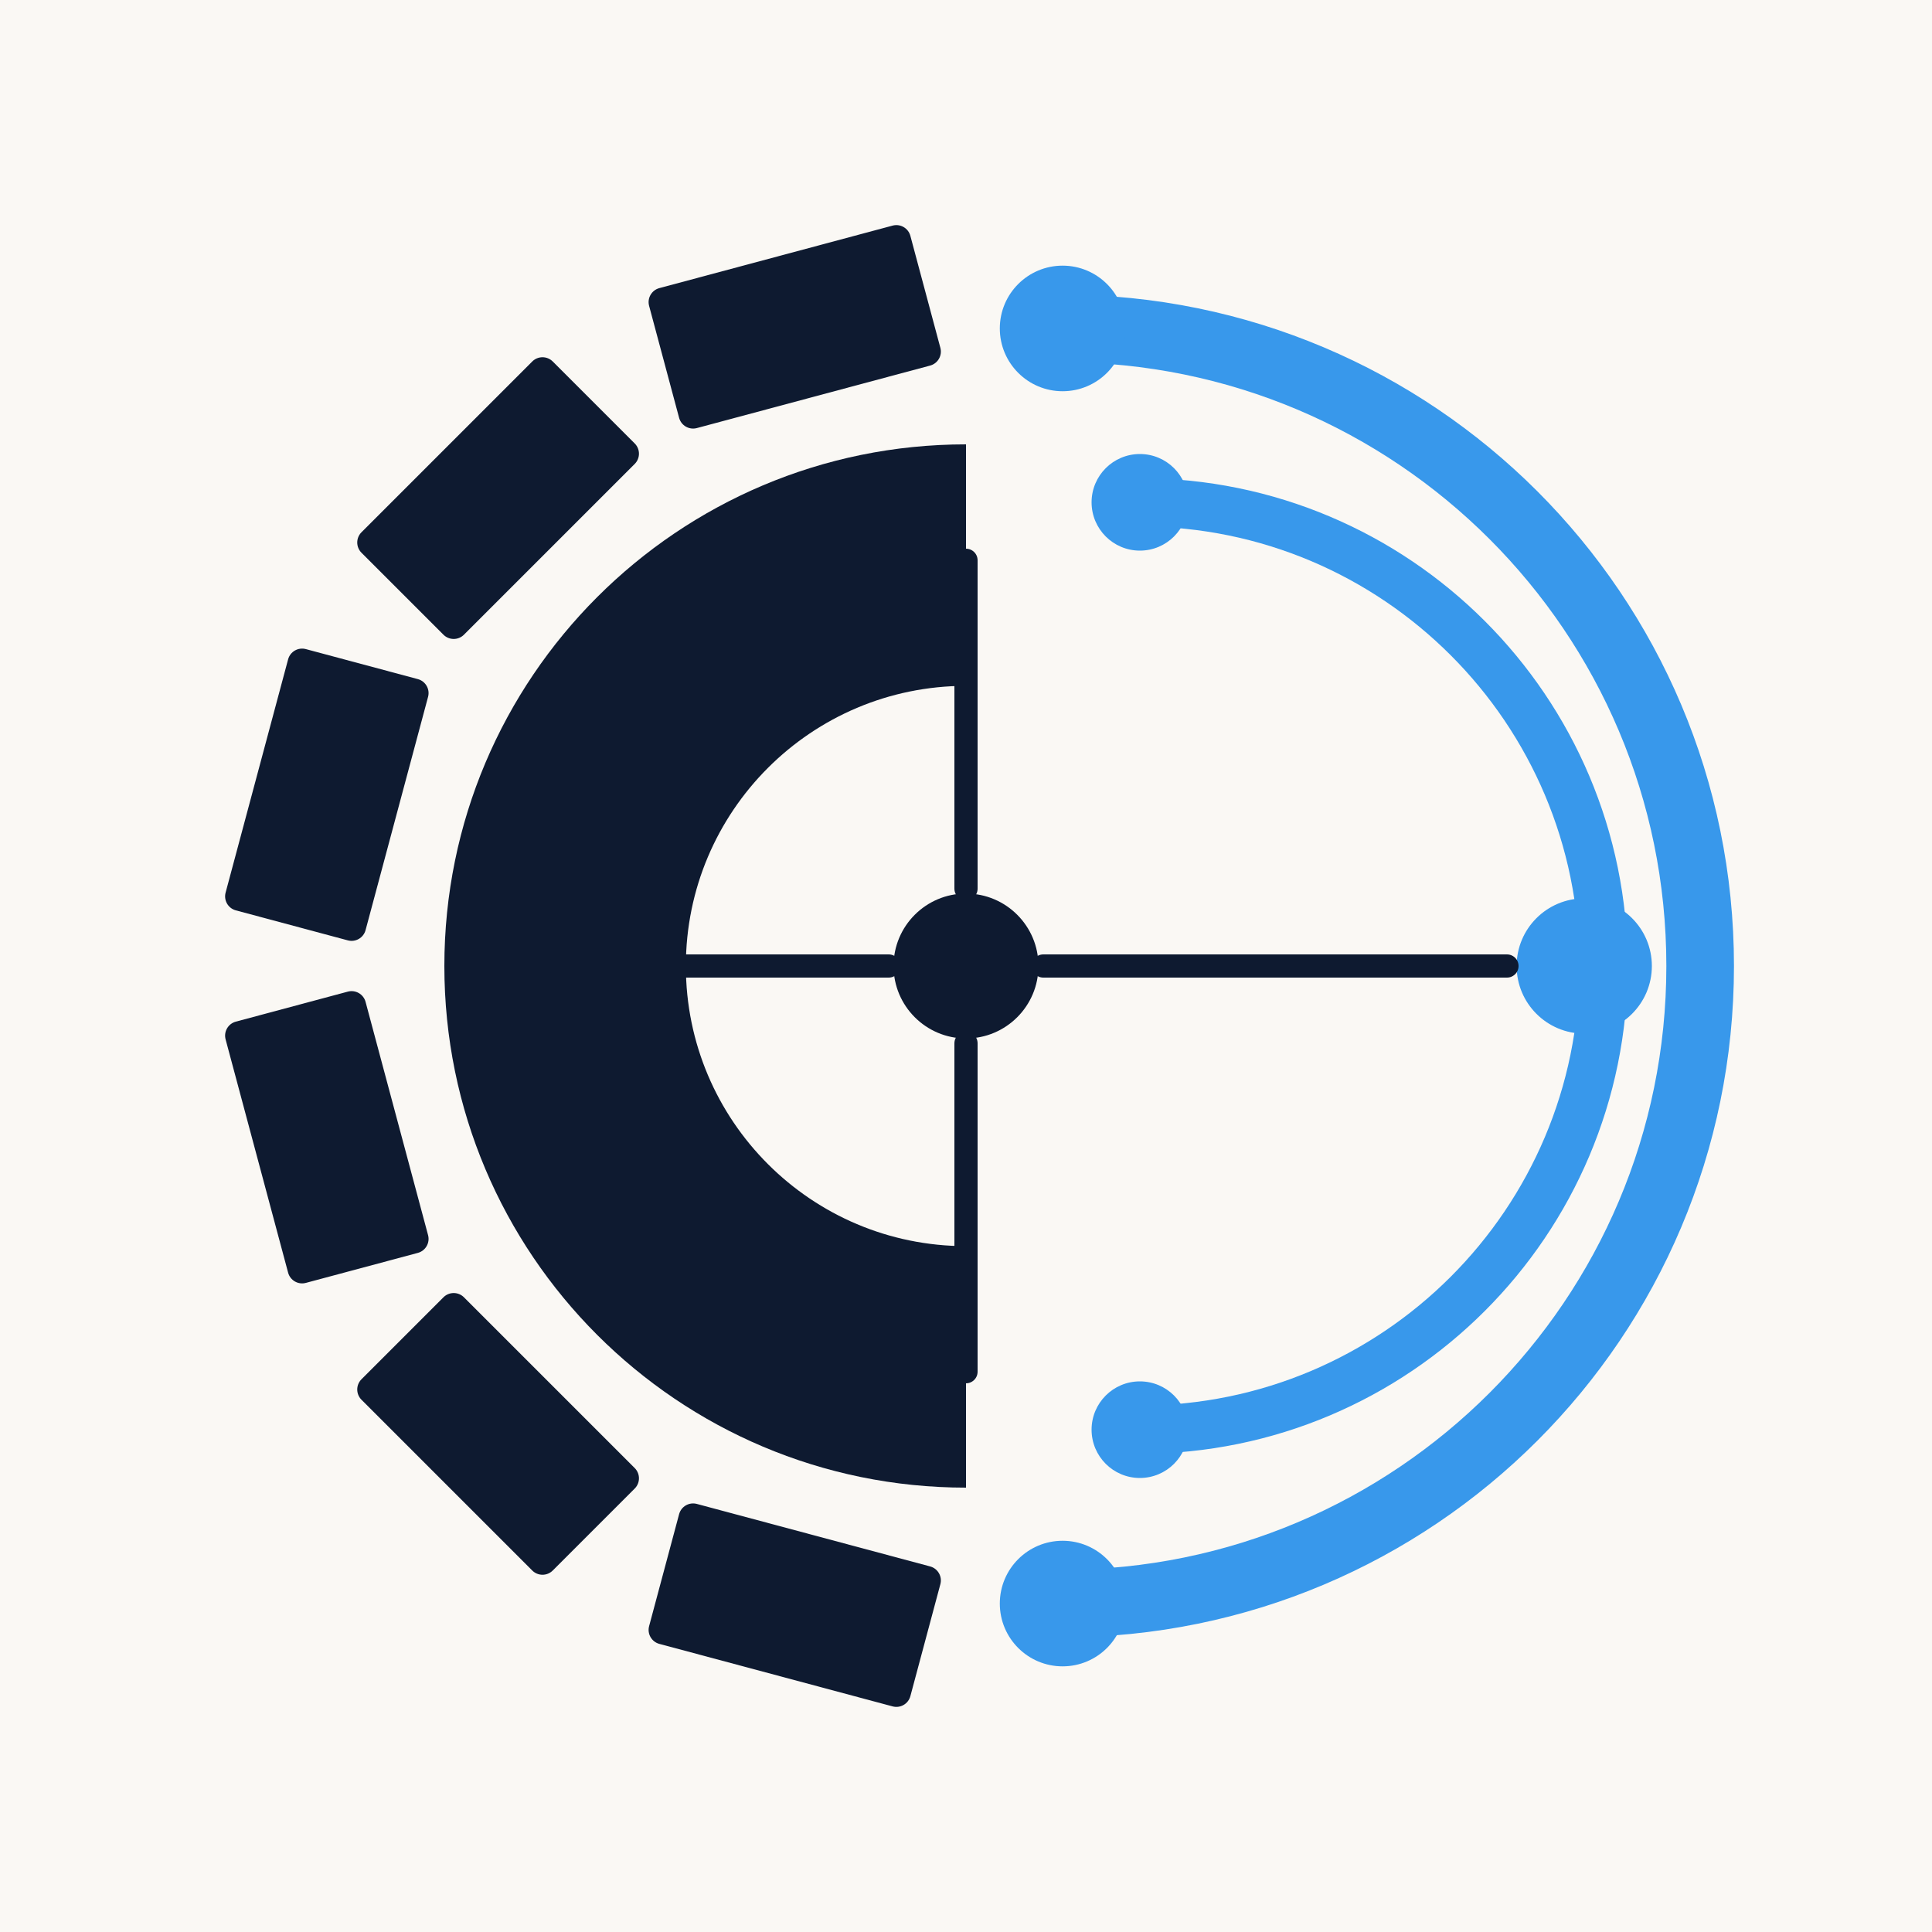
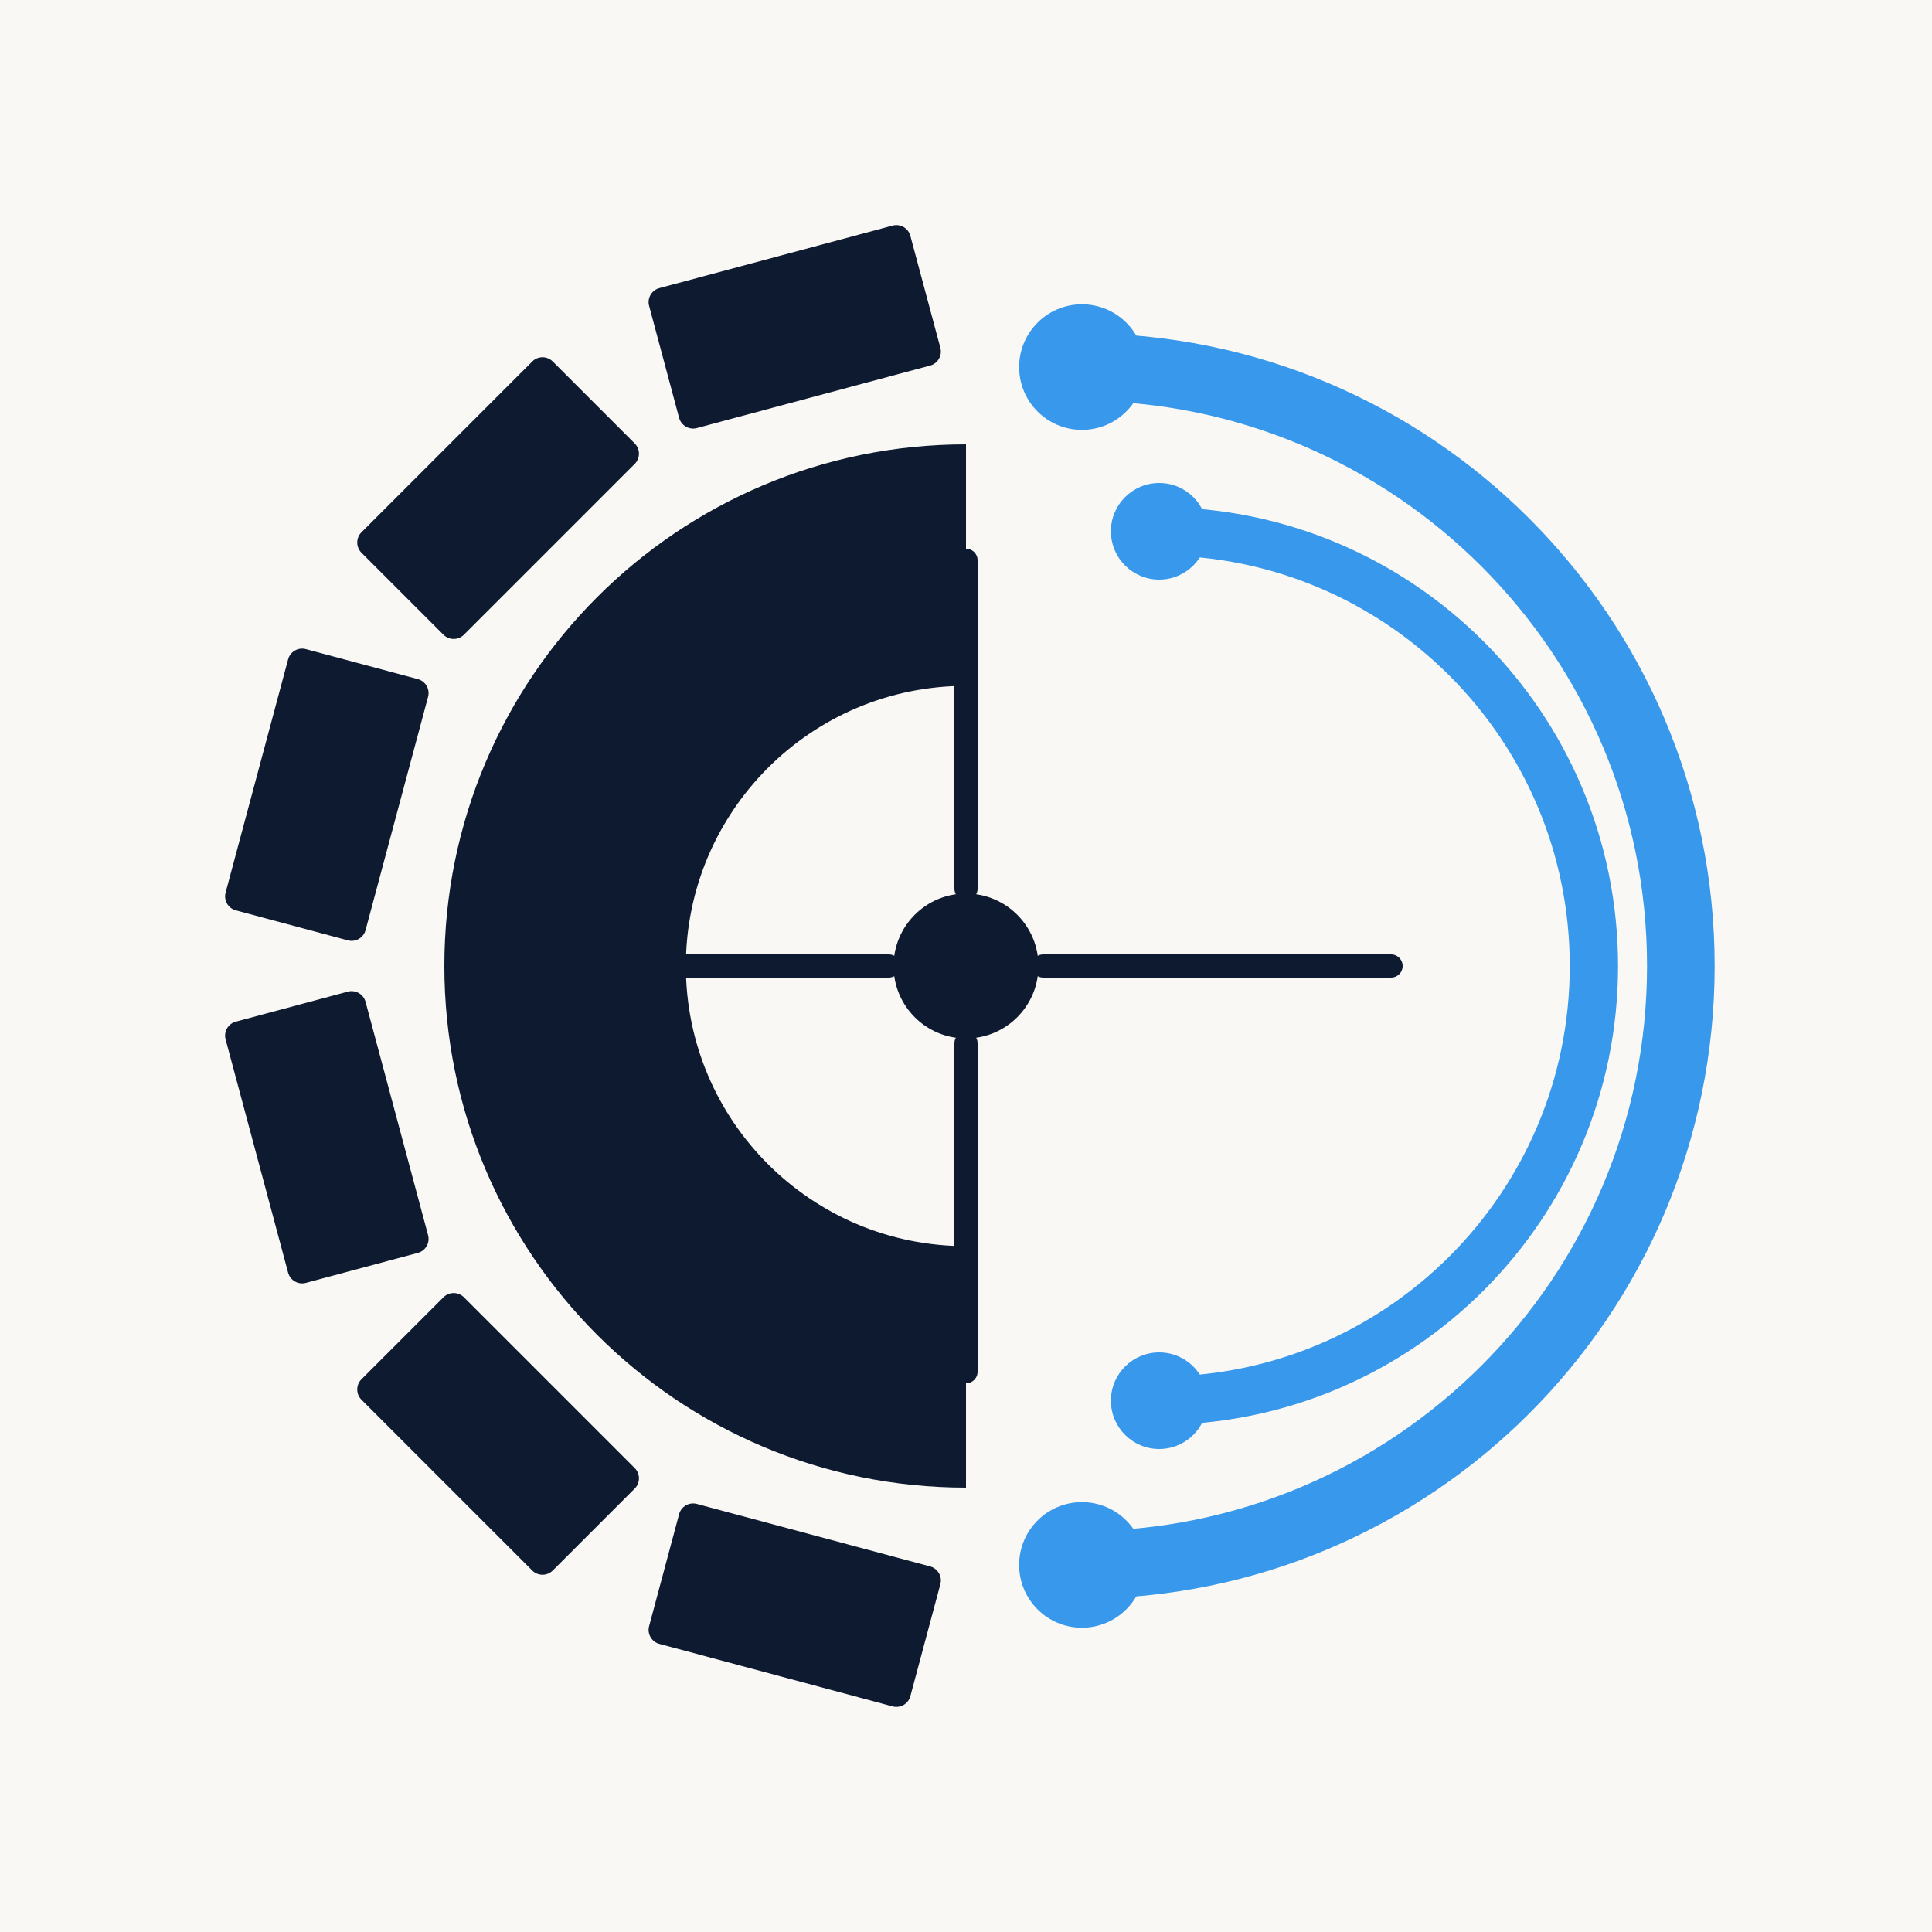
<svg xmlns="http://www.w3.org/2000/svg" viewBox="0 0 200 200" fill="none" role="img" aria-label="ROHLAX logo">
  <rect width="200" height="200" fill="#FAF8F4" />
  <g clip-path="url(#L)">
-     <circle cx="100" cy="100" r="54" fill="#0E1A30" />
+     <circle cx="100" cy="100" r="54" fill="#0D1A30" />
    <circle cx="100" cy="100" r="29" fill="#FAF8F4" />
-     <g fill="#0E1A30">
+     <g fill="#0D1A30">
      <g transform="rotate(-15 100 100)">
        <rect x="86" y="24" width="28" height="15" rx="1.5" />
      </g>
      <g transform="rotate(-45 100 100)">
        <rect x="86" y="24" width="28" height="15" rx="1.5" />
      </g>
      <g transform="rotate(-75 100 100)">
        <rect x="86" y="24" width="28" height="15" rx="1.5" />
      </g>
      <g transform="rotate(-105 100 100)">
        <rect x="86" y="24" width="28" height="15" rx="1.5" />
      </g>
      <g transform="rotate(-135 100 100)">
        <rect x="86" y="24" width="28" height="15" rx="1.5" />
      </g>
      <g transform="rotate(-165 100 100)">
        <rect x="86" y="24" width="28" height="15" rx="1.5" />
      </g>
    </g>
  </g>
-   <path d="M110 34 A64 64 0 0 1 110 166" stroke="#3898EB" stroke-width="7" stroke-linecap="round" fill="none" />
-   <path d="M118 52 A44 44 0 0 1 118 148" stroke="#3898EB" stroke-width="5" stroke-linecap="round" fill="none" />
-   <circle cx="110" cy="34" r="6.5" fill="#3898EB" />
-   <circle cx="110" cy="166" r="6.5" fill="#3898EB" />
-   <circle cx="164" cy="100" r="7" fill="#3898EB" />
-   <circle cx="118" cy="52" r="5" fill="#3898EB" />
-   <circle cx="118" cy="148" r="5" fill="#3898EB" />
-   <circle cx="100" cy="100" r="7.5" fill="#0E1A30" />
-   <path d="M100 58v34M100 108v34M58 100h34M108 100h48" stroke="#0E1A30" stroke-width="2.4" stroke-linecap="round" />
+   <path d="M112 38 A62 62 0 0 1 112 162" stroke="#3898EB" stroke-width="7" stroke-linecap="round" fill="none" />
+   <path d="M120 55 A44 44 0 0 1 120 145" stroke="#3898EB" stroke-width="5" stroke-linecap="round" fill="none" />
+   <circle cx="112" cy="38" r="6.5" fill="#3898EB" />
+   <circle cx="112" cy="162" r="6.5" fill="#3898EB" />
+   <circle cx="120" cy="55" r="5" fill="#3898EB" />
+   <circle cx="120" cy="145" r="5" fill="#3898EB" />
+   <circle cx="100" cy="100" r="7.5" fill="#0D1A30" />
+   <path d="M100 58v34M100 108v34M58 100h34M108 100h36" stroke="#0D1A30" stroke-width="2.4" stroke-linecap="round" />
  <defs>
    <clipPath id="L">
      <rect width="100" height="200" />
    </clipPath>
  </defs>
</svg>
